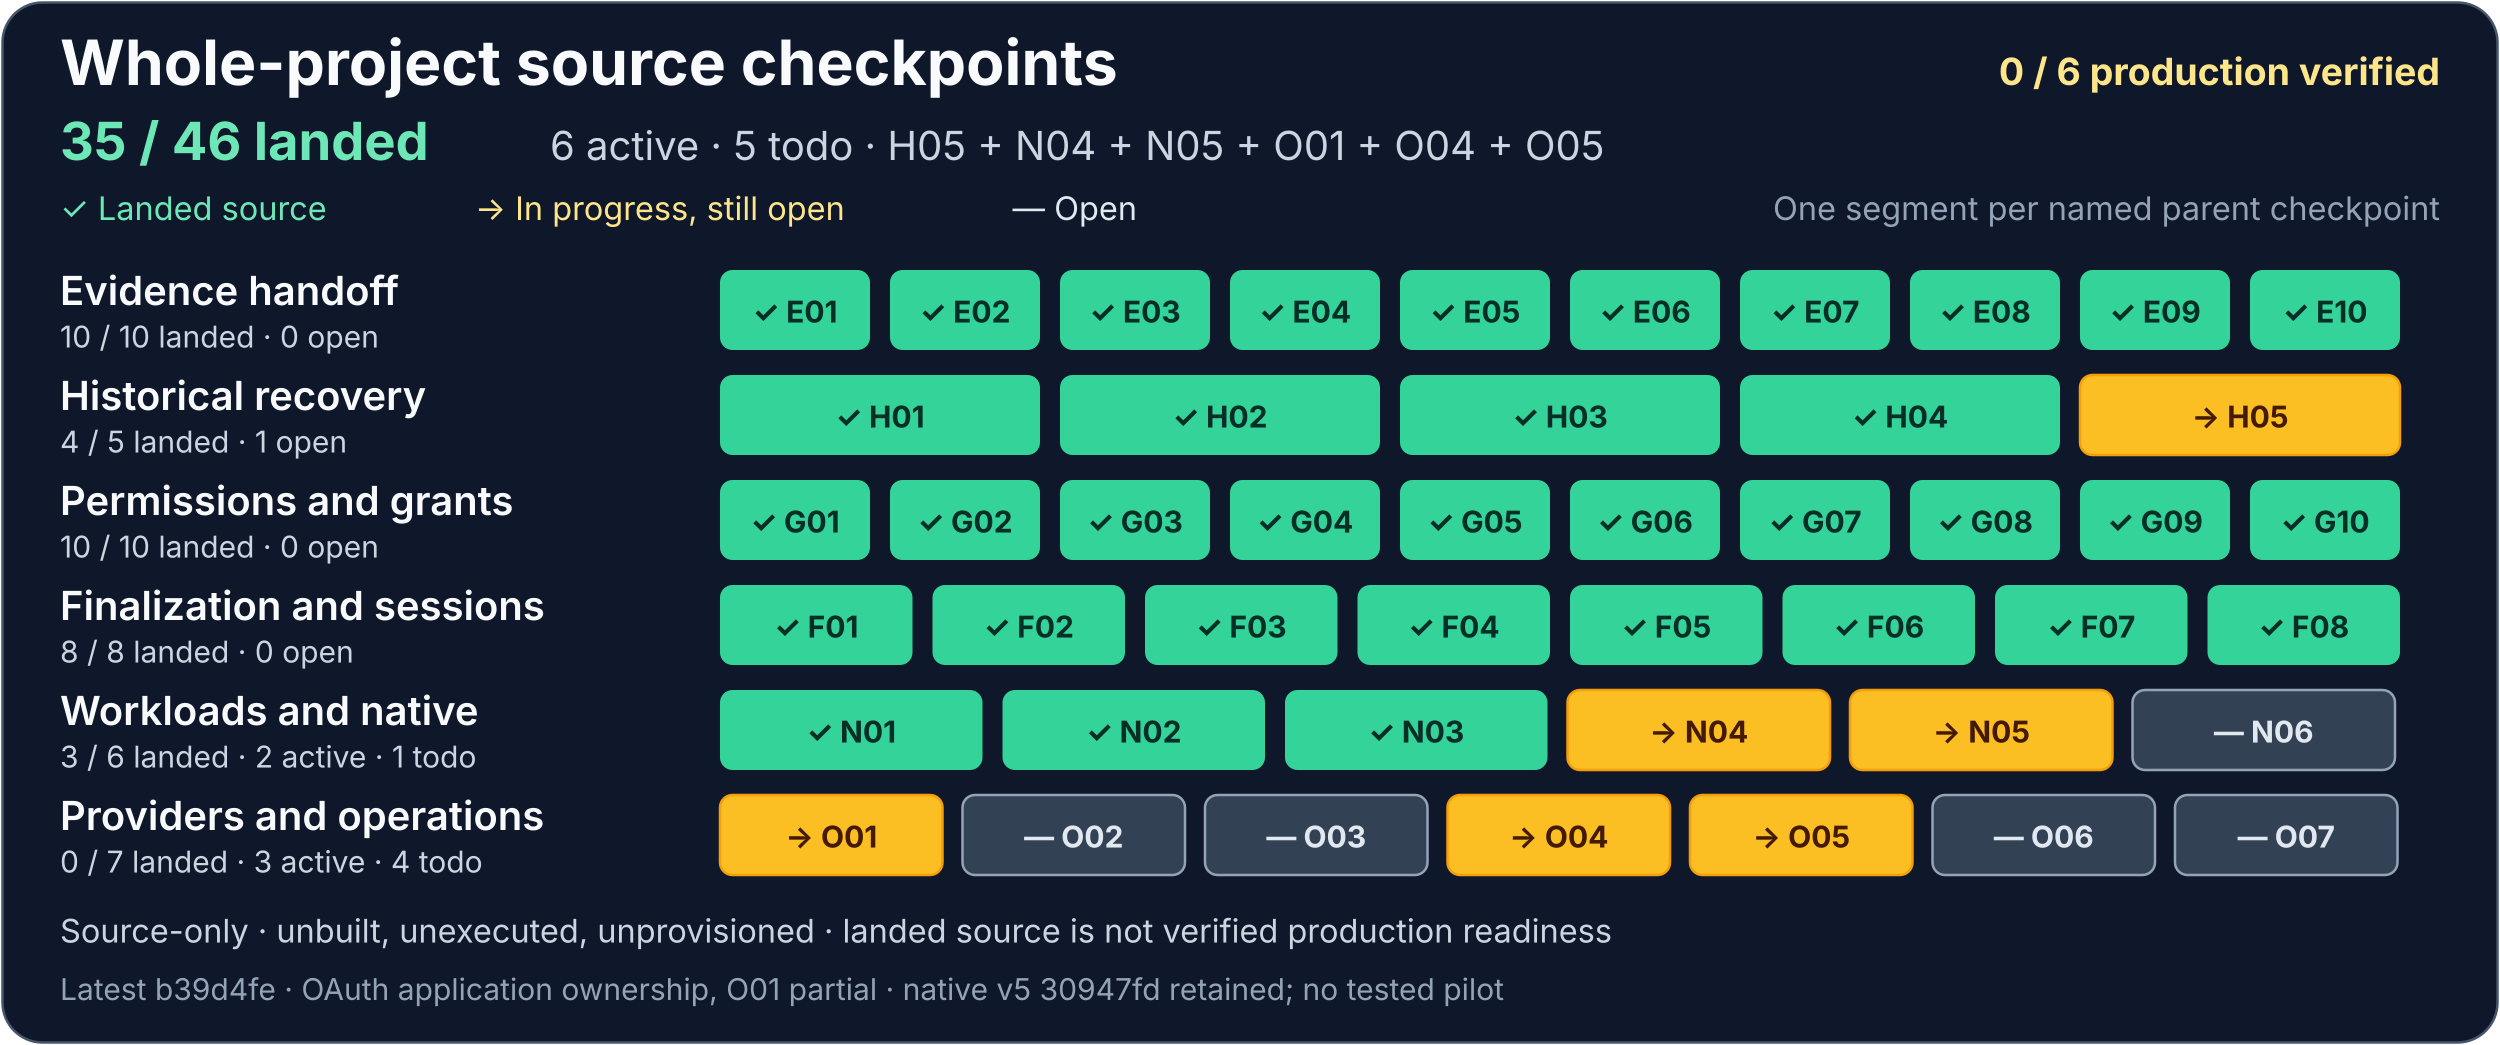
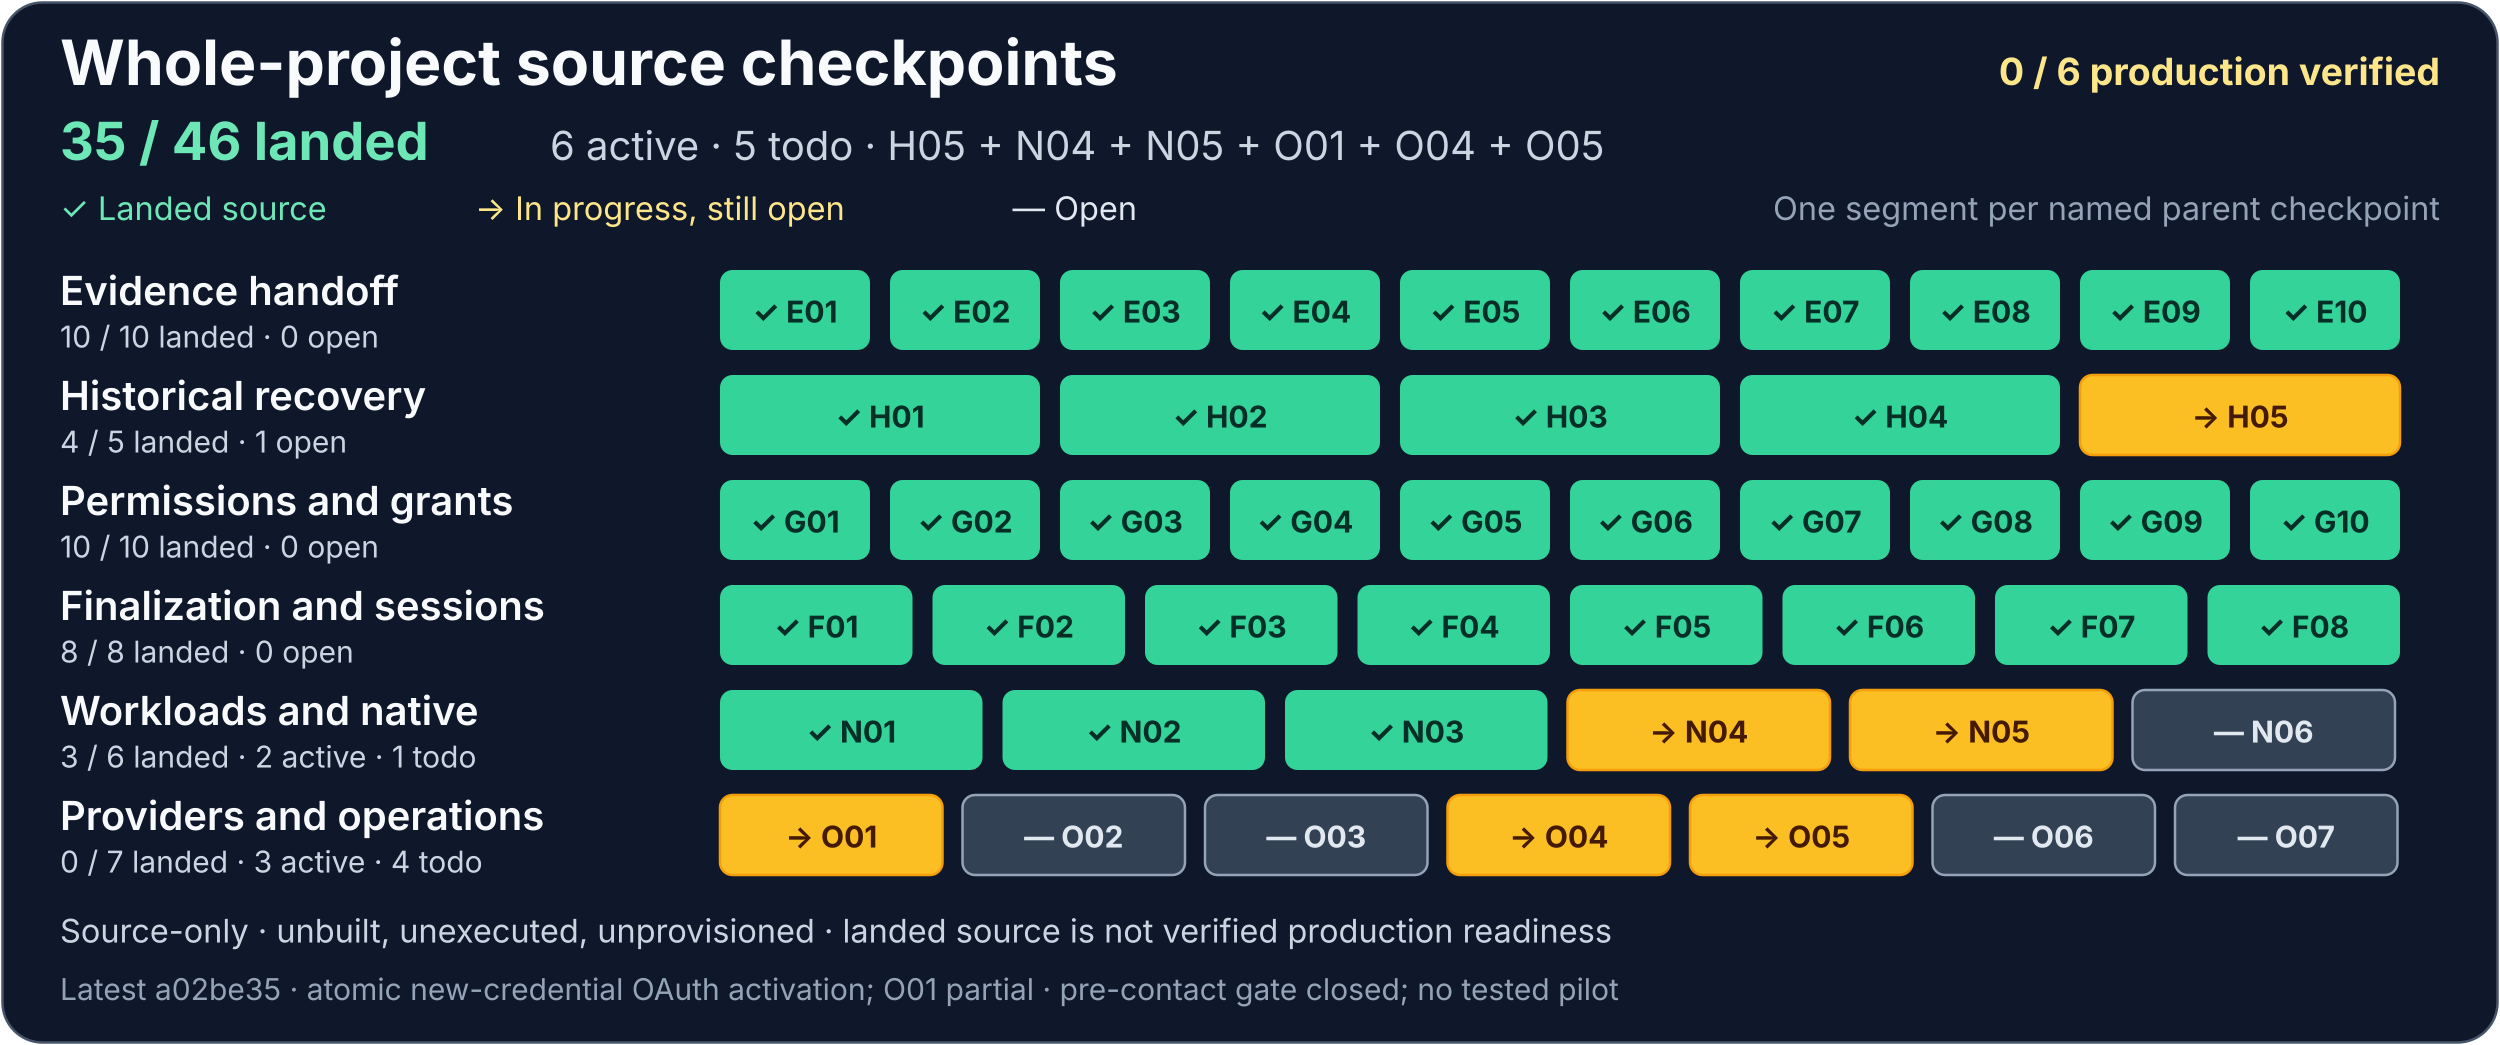
<svg xmlns="http://www.w3.org/2000/svg" width="1000" height="418" viewBox="0 0 1000 418" role="img" aria-labelledby="project-title project-description">
  <rect x="1" y="1" width="998" height="416" rx="16" fill="#0f172a" stroke="#475569" />
  <g font-family="system-ui, -apple-system, Segoe UI, sans-serif">
    <text x="24" y="34" fill="#f8fafc" font-size="25" font-weight="700">Whole-project source checkpoints</text>
    <text x="976" y="34" text-anchor="end" fill="#fde68a" font-size="15" font-weight="700">0 / 6 production verified</text>
    <text x="24" y="64" fill="#6ee7b7" font-size="21" font-weight="700">35 / 46 landed</text>
    <text x="220" y="64" fill="#cbd5e1" font-size="16">6 active · 5 todo · H05 + N04 + N05 + O01 + O04 + O05</text>
    <text x="24" y="88" fill="#6ee7b7" font-size="13">✓ Landed source</text>
    <text x="190" y="88" fill="#fde68a" font-size="13">→ In progress, still open</text>
    <text x="405" y="88" fill="#e2e8f0" font-size="13">— Open</text>
    <text x="976" y="88" text-anchor="end" fill="#94a3b8" font-size="13">One segment per named parent checkpoint</text>
    <g aria-label="Evidence handoff: 10 of 10 landed, zero open">
      <text x="24" y="122" fill="#f8fafc" font-size="16" font-weight="600">Evidence handoff</text>
      <text x="24" y="139" fill="#cbd5e1" font-size="12">10 / 10 landed · 0 open</text>
      <g fill="#34d399">
        <rect x="288" y="108" width="60" height="32" rx="5" />
        <rect x="356" y="108" width="60" height="32" rx="5" />
        <rect x="424" y="108" width="60" height="32" rx="5" />
        <rect x="492" y="108" width="60" height="32" rx="5" />
        <rect x="560" y="108" width="60" height="32" rx="5" />
        <rect x="628" y="108" width="60" height="32" rx="5" />
        <rect x="696" y="108" width="60" height="32" rx="5" />
        <rect x="764" y="108" width="60" height="32" rx="5" />
        <rect x="832" y="108" width="60" height="32" rx="5" />
        <rect x="900" y="108" width="60" height="32" rx="5" />
      </g>
      <g fill="#052e26" font-size="12" font-weight="700" text-anchor="middle">
        <text x="318" y="129">✓ E01</text>
        <text x="386" y="129">✓ E02</text>
        <text x="454" y="129">✓ E03</text>
        <text x="522" y="129">✓ E04</text>
        <text x="590" y="129">✓ E05</text>
        <text x="658" y="129">✓ E06</text>
        <text x="726" y="129">✓ E07</text>
        <text x="794" y="129">✓ E08</text>
        <text x="862" y="129">✓ E09</text>
        <text x="930" y="129">✓ E10</text>
      </g>
    </g>
    <g aria-label="Historical recovery: 4 of 5 landed, one open">
      <text x="24" y="164" fill="#f8fafc" font-size="16" font-weight="600">Historical recovery</text>
      <text x="24" y="181" fill="#cbd5e1" font-size="12">4 / 5 landed · 1 open</text>
      <g fill="#34d399">
        <rect x="288" y="150" width="128" height="32" rx="5" />
        <rect x="424" y="150" width="128" height="32" rx="5" />
        <rect x="560" y="150" width="128" height="32" rx="5" />
        <rect x="696" y="150" width="128" height="32" rx="5" />
      </g>
      <a href="https://github.com/AndrewMohawk/serverware/commit/8af9c50398304ee69f9c3af85b1f4a52e4f2f6c0">
        <rect x="832" y="150" width="128" height="32" rx="5" fill="#fbbf24" stroke="#f59e0b" />
      </a>
      <g fill="#052e26" font-size="12" font-weight="700" text-anchor="middle">
        <text x="352" y="171">✓ H01</text>
        <text x="488" y="171">✓ H02</text>
        <text x="624" y="171">✓ H03</text>
        <text x="760" y="171">✓ H04</text>
        <text x="896" y="171" fill="#451a03">→ H05</text>
      </g>
    </g>
    <g aria-label="Permissions and grants: 10 of 10 landed, zero open">
      <text x="24" y="206" fill="#f8fafc" font-size="16" font-weight="600">Permissions and grants</text>
      <text x="24" y="223" fill="#cbd5e1" font-size="12">10 / 10 landed · 0 open</text>
      <g fill="#34d399">
        <rect x="288" y="192" width="60" height="32" rx="5" />
        <rect x="356" y="192" width="60" height="32" rx="5" />
        <rect x="424" y="192" width="60" height="32" rx="5" />
        <rect x="492" y="192" width="60" height="32" rx="5" />
        <rect x="560" y="192" width="60" height="32" rx="5" />
        <rect x="628" y="192" width="60" height="32" rx="5" />
        <rect x="696" y="192" width="60" height="32" rx="5" />
        <rect x="764" y="192" width="60" height="32" rx="5" />
        <rect x="832" y="192" width="60" height="32" rx="5" />
        <rect x="900" y="192" width="60" height="32" rx="5" />
      </g>
      <g fill="#052e26" font-size="12" font-weight="700" text-anchor="middle">
        <text x="318" y="213">✓ G01</text>
        <text x="386" y="213">✓ G02</text>
        <text x="454" y="213">✓ G03</text>
        <text x="522" y="213">✓ G04</text>
        <text x="590" y="213">✓ G05</text>
        <text x="658" y="213">✓ G06</text>
        <text x="726" y="213">✓ G07</text>
        <text x="794" y="213">✓ G08</text>
        <text x="862" y="213">✓ G09</text>
        <text x="930" y="213">✓ G10</text>
      </g>
    </g>
    <g aria-label="Finalization and sessions: 8 of 8 landed, zero open">
      <text x="24" y="248" fill="#f8fafc" font-size="16" font-weight="600">Finalization and sessions</text>
      <text x="24" y="265" fill="#cbd5e1" font-size="12">8 / 8 landed · 0 open</text>
      <g fill="#34d399">
        <rect x="288" y="234" width="77" height="32" rx="5" />
        <rect x="373" y="234" width="77" height="32" rx="5" />
        <rect x="458" y="234" width="77" height="32" rx="5" />
        <rect x="543" y="234" width="77" height="32" rx="5" />
        <rect x="628" y="234" width="77" height="32" rx="5" />
        <rect x="713" y="234" width="77" height="32" rx="5" />
        <rect x="798" y="234" width="77" height="32" rx="5" />
      </g>
      <rect x="883" y="234" width="77" height="32" rx="5" fill="#34d399" />
      <g fill="#052e26" font-size="12" font-weight="700" text-anchor="middle">
        <text x="326.5" y="255">✓ F01</text>
        <text x="411.5" y="255">✓ F02</text>
        <text x="496.5" y="255">✓ F03</text>
        <text x="581.5" y="255">✓ F04</text>
        <text x="666.5" y="255">✓ F05</text>
        <text x="751.5" y="255">✓ F06</text>
        <text x="836.5" y="255">✓ F07</text>
        <text x="921.5" y="255">✓ F08</text>
      </g>
    </g>
    <g aria-label="Workloads and native: 3 of 6 landed, two active and one todo">
      <text x="24" y="290" fill="#f8fafc" font-size="16" font-weight="600">Workloads and native</text>
      <text x="24" y="307" fill="#cbd5e1" font-size="12">3 / 6 landed · 2 active · 1 todo</text>
      <g fill="#34d399">
        <rect x="288" y="276" width="105" height="32" rx="5" />
        <rect x="401" y="276" width="105" height="32" rx="5" />
        <rect x="514" y="276" width="105" height="32" rx="5" />
      </g>
      <g fill="#334155" stroke="#94a3b8">
        <rect x="627" y="276" width="105" height="32" rx="5" fill="#fbbf24" stroke="#f59e0b" />
        <a href="https://github.com/AndrewMohawk/serverware/commit/30947fdfe865f43cec5b2fe989e2ce729bbc6644">
          <rect x="740" y="276" width="105" height="32" rx="5" fill="#fbbf24" stroke="#f59e0b" />
        </a>
        <rect x="853" y="276" width="105" height="32" rx="5" />
      </g>
      <g font-size="12" font-weight="700" text-anchor="middle">
        <text x="340.5" y="297" fill="#052e26">✓ N01</text>
        <text x="453.5" y="297" fill="#052e26">✓ N02</text>
        <text x="566.5" y="297" fill="#052e26">✓ N03</text>
        <text x="679.5" y="297" fill="#451a03">→ N04</text>
        <text x="792.5" y="297" fill="#451a03">→ N05</text>
        <text x="905.5" y="297" fill="#e2e8f0">— N06</text>
      </g>
    </g>
    <g aria-label="Providers and operations: zero of 7 landed, three active and four todo">
      <text x="24" y="332" fill="#f8fafc" font-size="16" font-weight="600">Providers and operations</text>
      <text x="24" y="349" fill="#cbd5e1" font-size="12">0 / 7 landed · 3 active · 4 todo</text>
      <g fill="#334155" stroke="#94a3b8">
-         <a href="https://github.com/AndrewMohawk/serverware/commit/b39d4fea536899a2f1a70d83b84177570373150e">
+         <a href="https://github.com/AndrewMohawk/serverware/commit/a02be354cada851ab7530fda41a6c8e707ceca82">
          <rect x="288" y="318" width="89" height="32" rx="5" fill="#fbbf24" stroke="#f59e0b" />
        </a>
        <rect x="385" y="318" width="89" height="32" rx="5" />
        <rect x="482" y="318" width="89" height="32" rx="5" />
        <a href="https://github.com/AndrewMohawk/serverware/commit/ce757ce6e038beb4e2078b502965aff13b9eff51">
          <rect x="579" y="318" width="89" height="32" rx="5" fill="#fbbf24" stroke="#f59e0b" />
        </a>
        <a href="https://github.com/AndrewMohawk/serverware/commit/b499aff6b57d0844c1f121ded095b21f3a428572">
          <rect x="676" y="318" width="89" height="32" rx="5" fill="#fbbf24" stroke="#f59e0b" />
        </a>
        <rect x="773" y="318" width="89" height="32" rx="5" />
        <rect x="870" y="318" width="89" height="32" rx="5" />
      </g>
      <g fill="#e2e8f0" font-size="12" font-weight="700" text-anchor="middle">
        <text x="332.5" y="339" fill="#451a03">→ O01</text>
        <text x="429.5" y="339">— O02</text>
        <text x="526.5" y="339">— O03</text>
        <text x="623.5" y="339" fill="#451a03">→ O04</text>
        <text x="720.5" y="339" fill="#451a03">→ O05</text>
        <text x="817.5" y="339">— O06</text>
        <text x="914.5" y="339">— O07</text>
      </g>
    </g>
    <text x="24" y="377" fill="#cbd5e1" font-size="13">Source-only · unbuilt, unexecuted, unprovisioned · landed source is not verified production readiness</text>
-     <text x="24" y="400" fill="#94a3b8" font-size="12">Latest b39d4fe · OAuth application ownership, O01 partial · native v5 30947fd retained; no tested pilot</text>
+     <text x="24" y="400" fill="#94a3b8" font-size="12">Latest a02be35 · atomic new-credential OAuth activation; O01 partial · pre-contact gate closed; no tested pilot</text>
  </g>
</svg>
